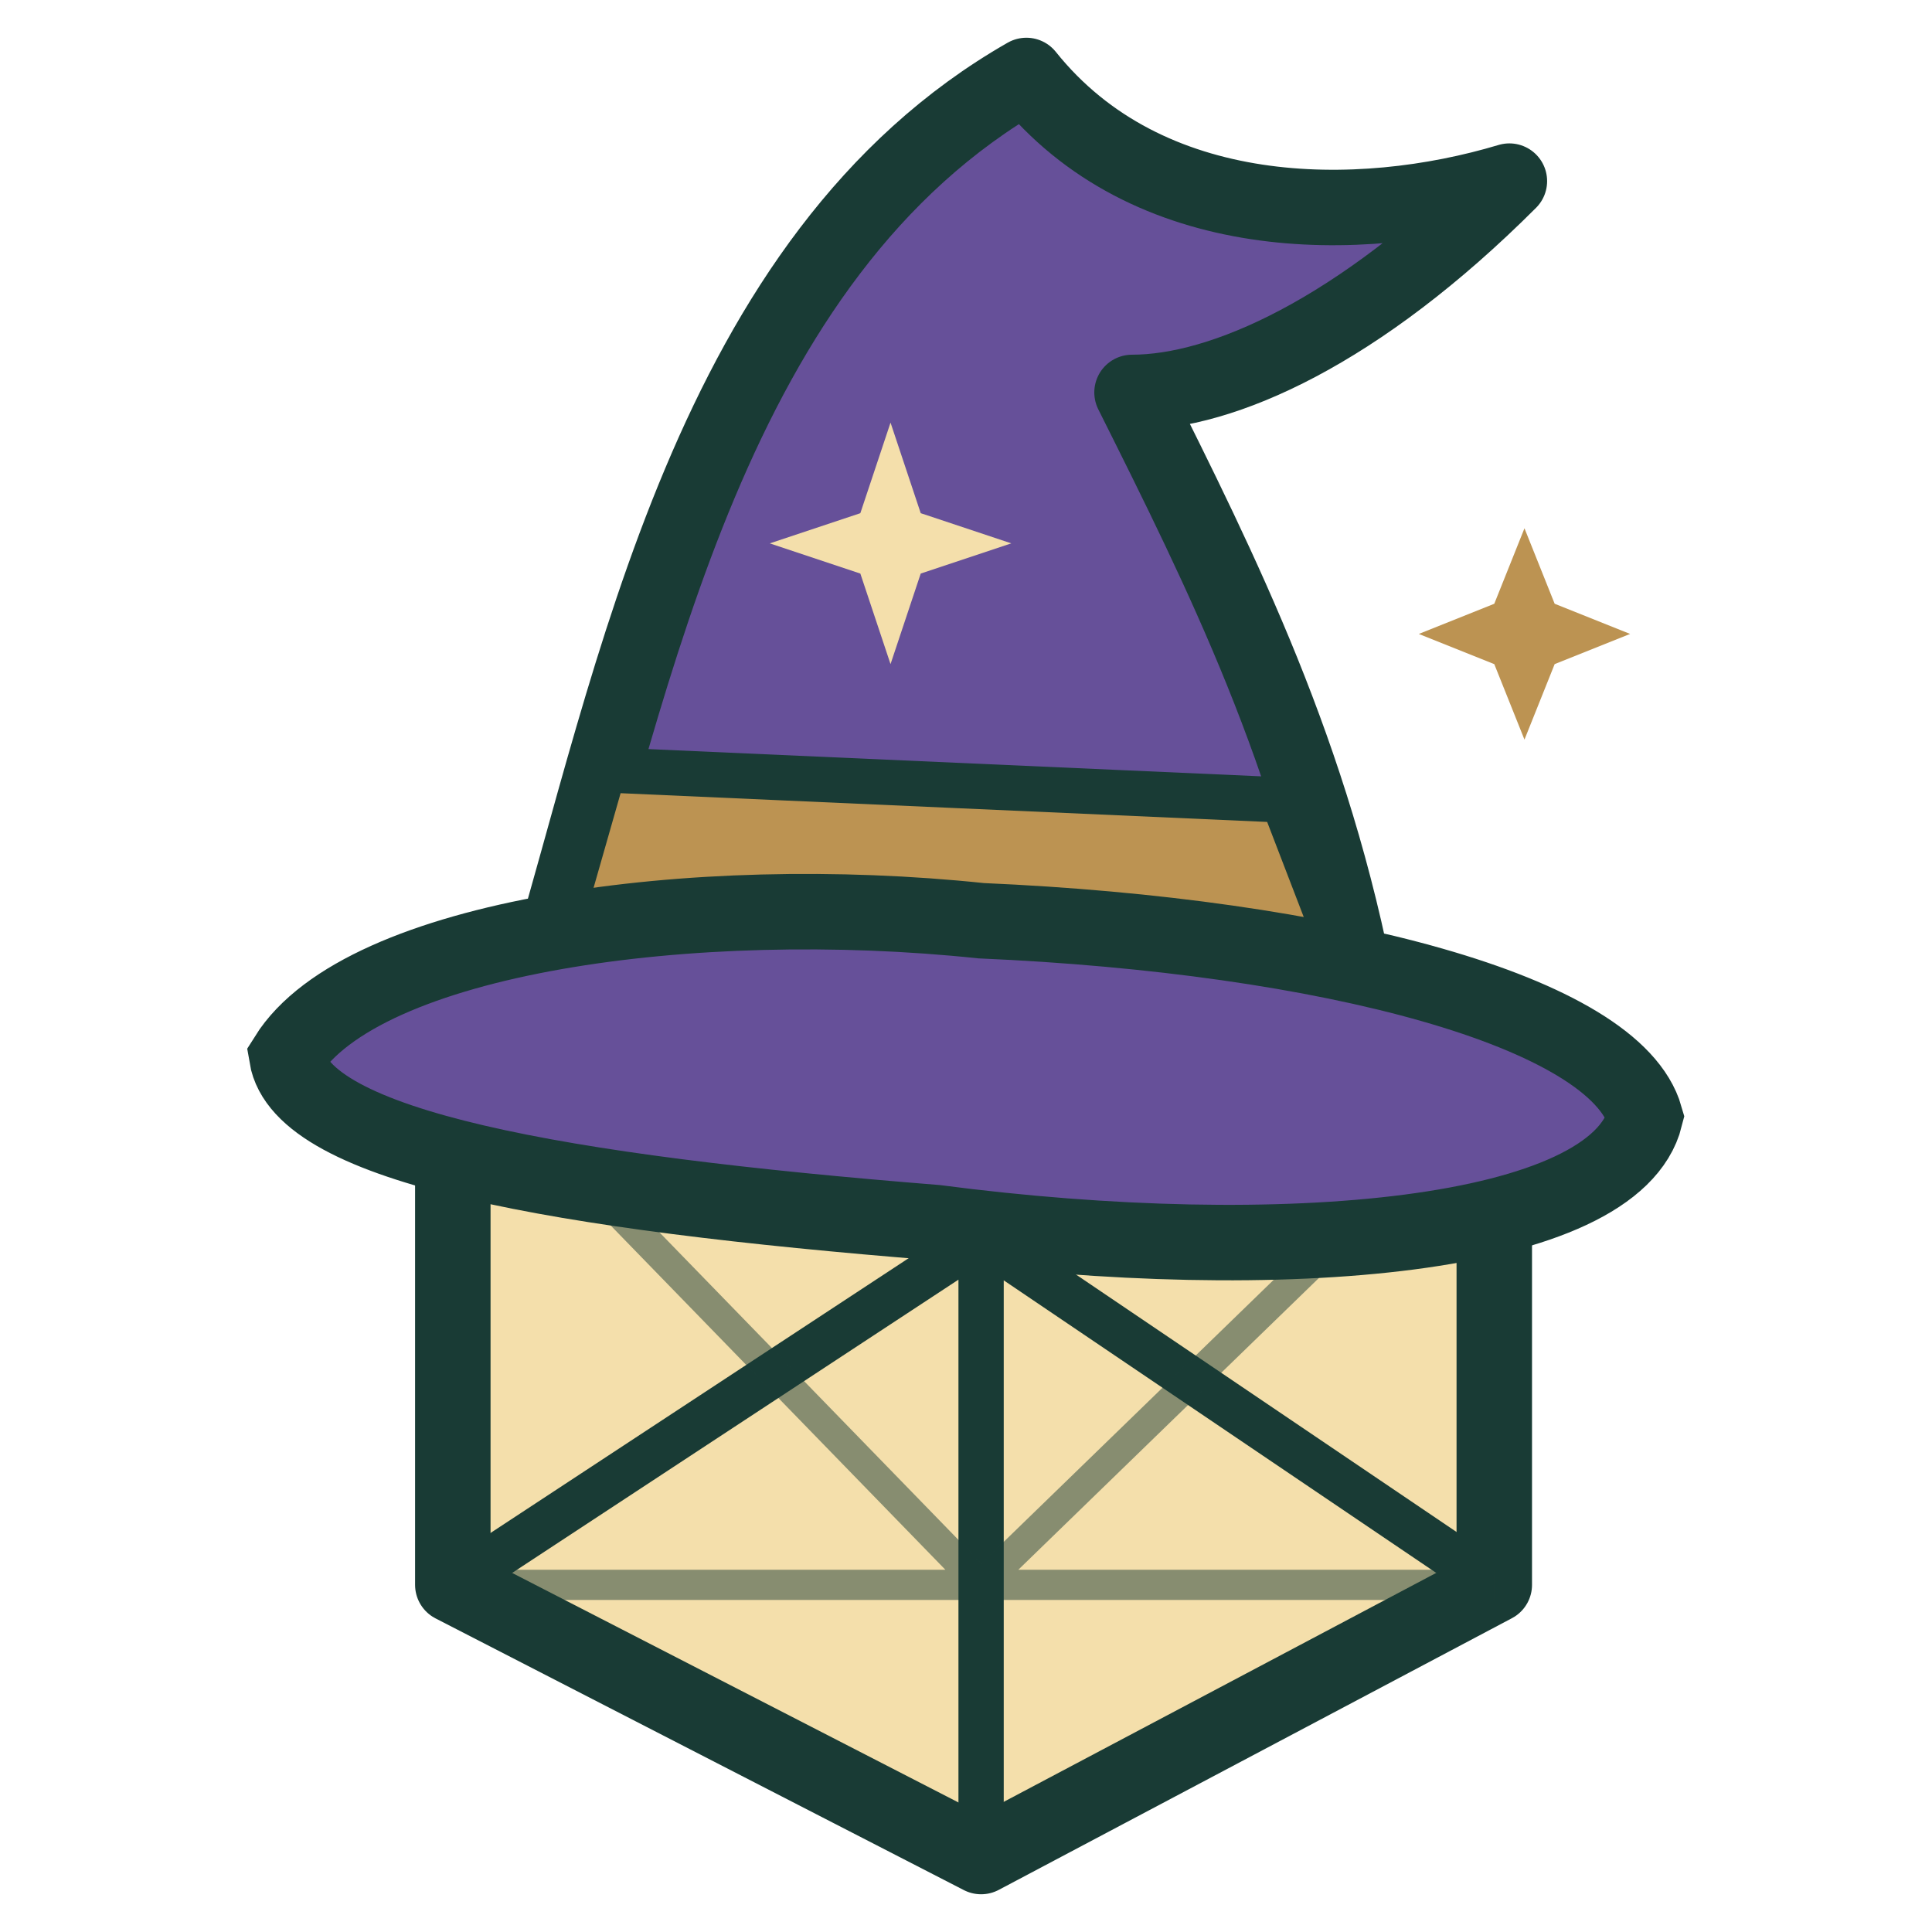
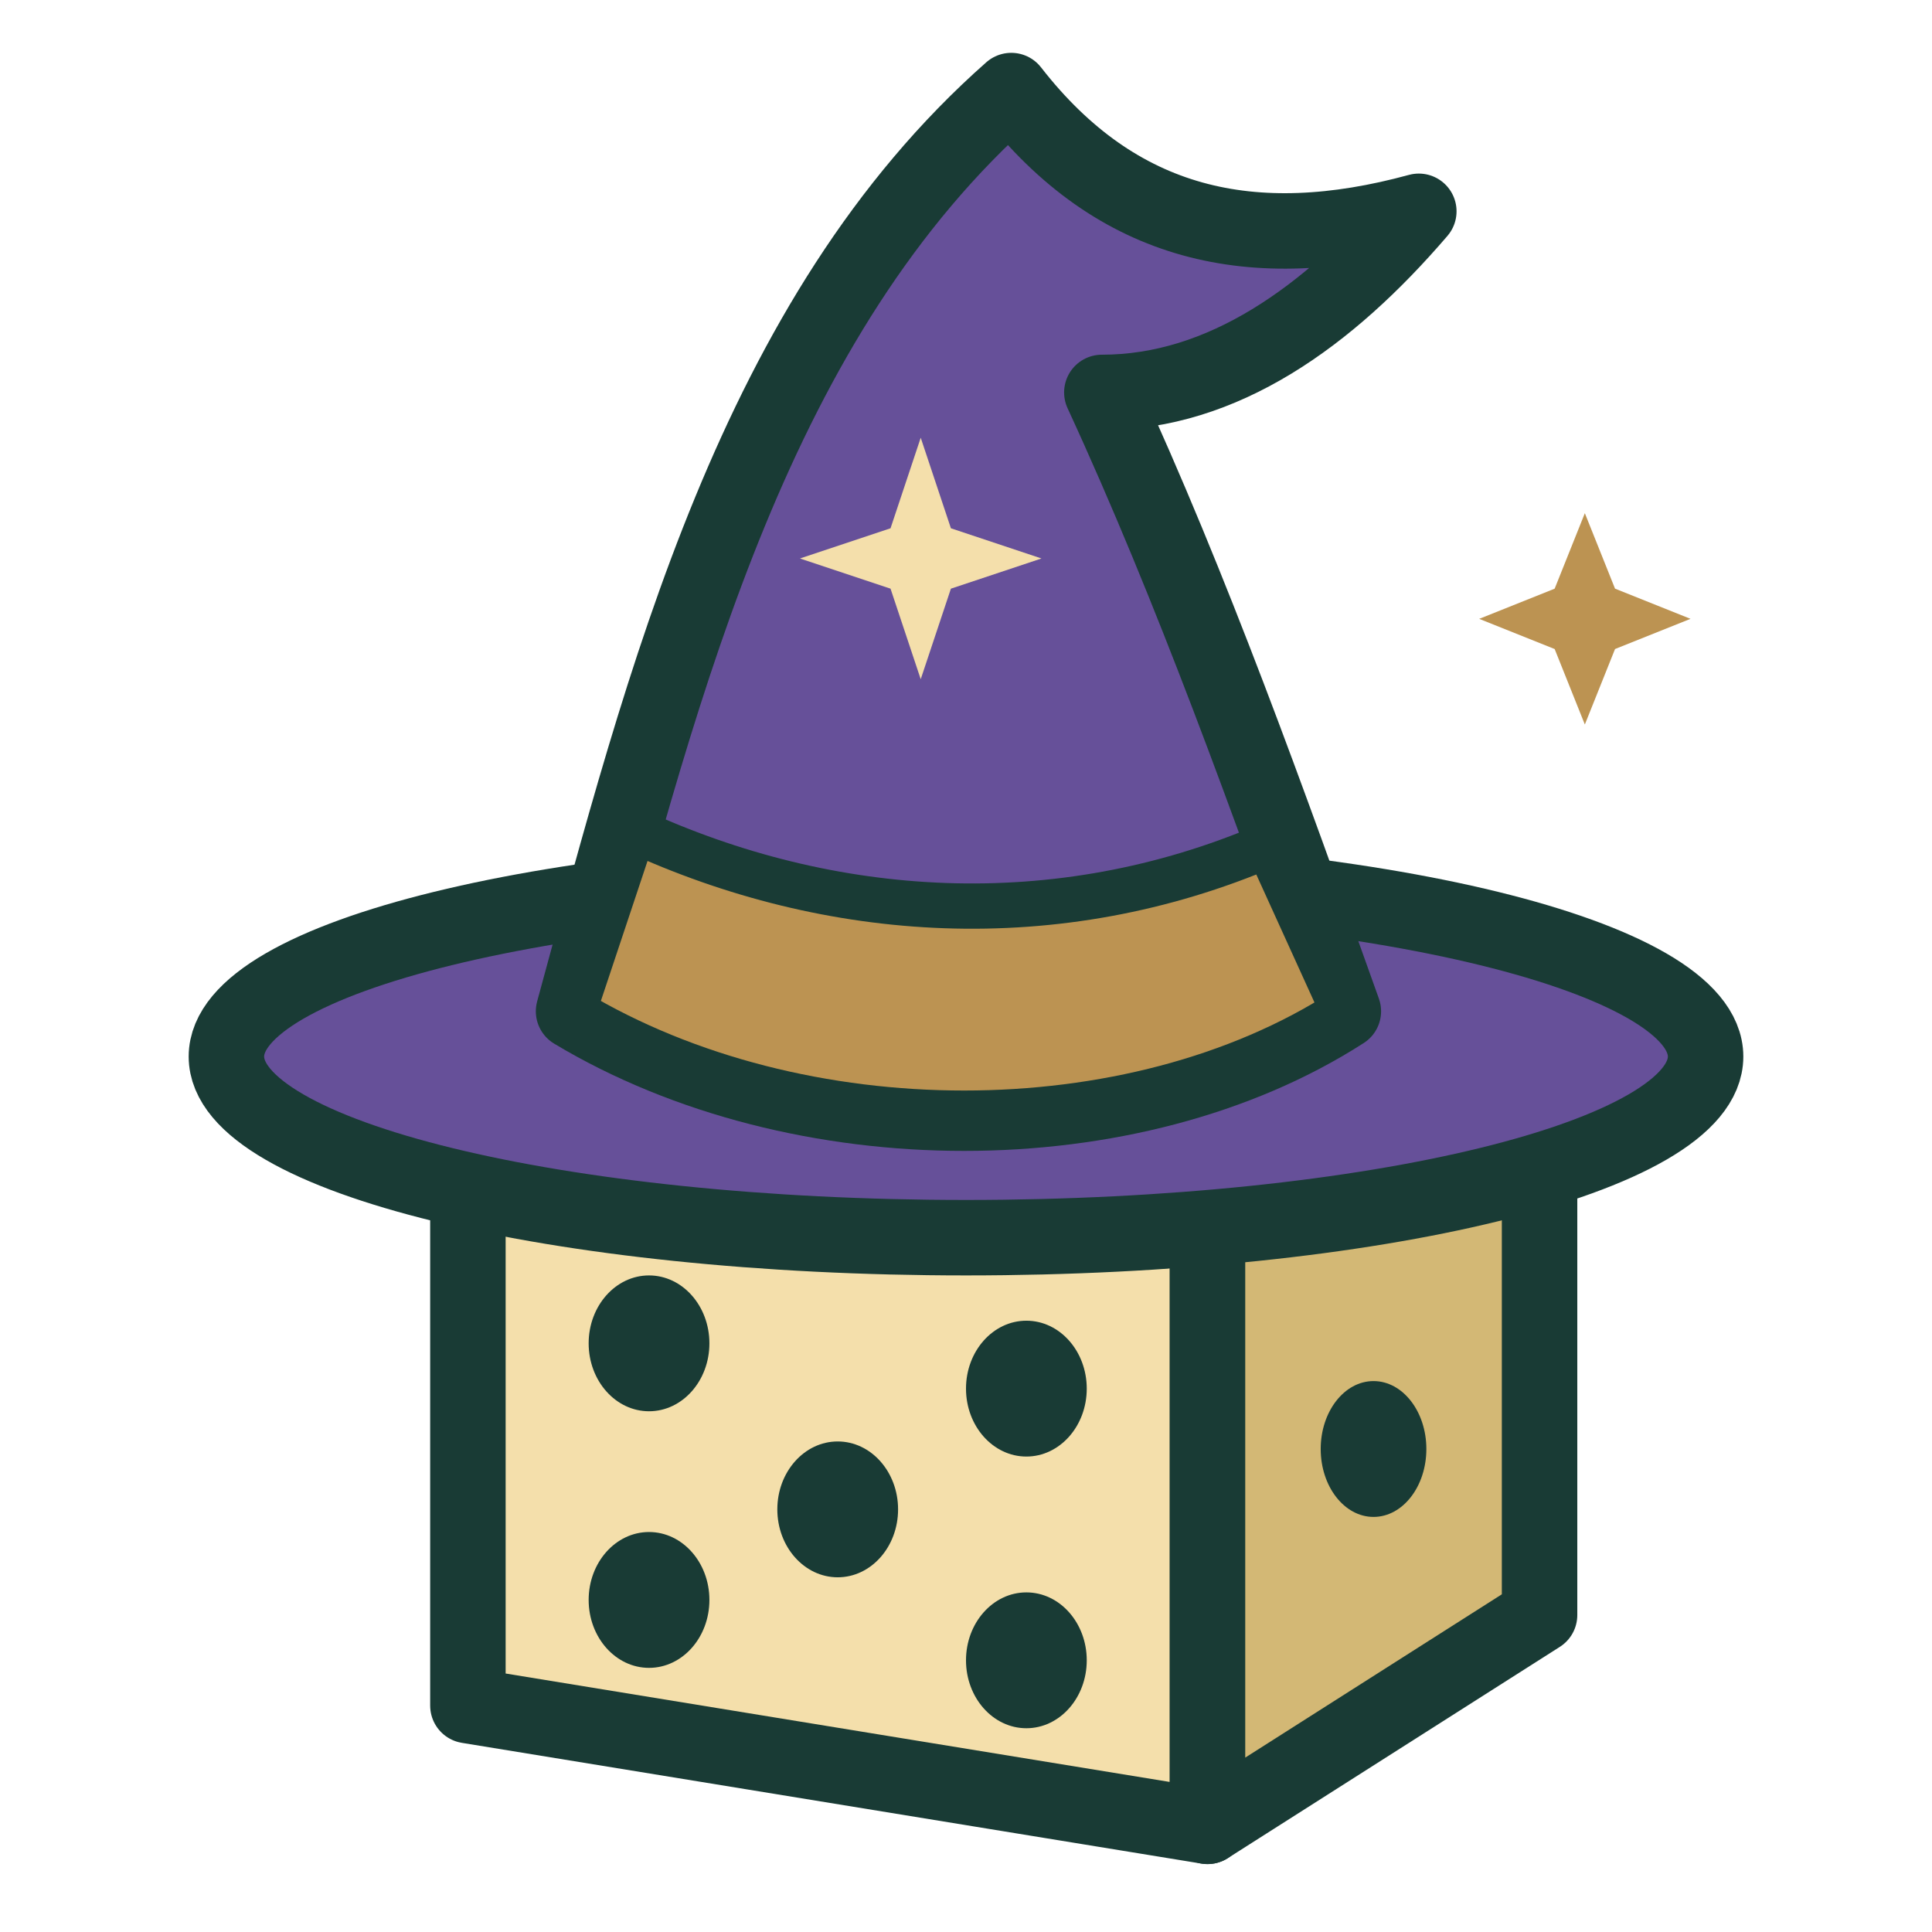
<svg xmlns="http://www.w3.org/2000/svg" viewBox="0 0 128 128" role="img" aria-labelledby="title">
-   <path d="M30 69 64 53 99 72 99 105 65 123 30 105Z" fill="#f4dfab" stroke="#193b35" stroke-width="5" stroke-linejoin="round" />
-   <path d="m30 69 35 13 34-10M30 105l35-23 34 23M65 82v41" fill="none" stroke="#193b35" stroke-width="3" stroke-linejoin="round" />
-   <path d="m30 69 35 36 34-33M30 105h69" fill="none" stroke="#193b35" stroke-width="2" opacity=".5" />
-   <path d="M36 65C42 45 47 17 68 5c8 10 22 10 32 7-10 10-19 14-25 14 6 12 12 24 15 40Z" fill="#665099" stroke="#193b35" stroke-width="5" stroke-linejoin="round" />
-   <path d="m40 51 45 2 5 13-54-1Z" fill="#bc9352" stroke="#193b35" stroke-width="3" />
-   <path d="M19 70c5-8 27-11 46-9 23 1 42 6 44 13-2 8-24 10-47 7-25-2-42-5-43-11Z" fill="#665099" stroke="#193b35" stroke-width="5" />
-   <path d="m59 28 2 6 6 2-6 2-2 6-2-6-6-2 6-2Z" fill="#f4dfab" />
-   <path d="m101 35 2 5 5 2-5 2-2 5-2-5-5-2 5-2Z" fill="#bc9352" />
+   <path d="M31 72 80 78 80 121 31 113Z" fill="#f4dfab" stroke="#193b35" stroke-width="5" stroke-linejoin="round" />
+   <path d="m80 78 22-10v39l-22 14Z" fill="#d3b875" stroke="#193b35" stroke-width="5" stroke-linejoin="round" />
+   <g fill="#193b35">
+     <ellipse cx="43" cy="89" rx="4" ry="4.5" />
+     <ellipse cx="68" cy="92" rx="4" ry="4.5" />
+     <ellipse cx="55.5" cy="100" rx="4" ry="4.5" />
+     <ellipse cx="43" cy="106" rx="4" ry="4.5" />
+     <ellipse cx="68" cy="110" rx="4" ry="4.5" />
+     <ellipse cx="91" cy="96" rx="3.5" ry="4.5" />
+   </g>
+   <ellipse cx="64" cy="70" rx="49" ry="12" fill="#665099" stroke="#193b35" stroke-width="5" />
+   <path d="M38 67C44 45 50 21 67 6c7 9 16 11 27 8-6 7-13 12-21 12 6 13 11 27 16 41-14 9-36 9-51 0Z" fill="#665099" stroke="#193b35" stroke-width="5" stroke-linejoin="round" />
+   <path d="M42 55c13 6 28 7 42 1l5 11c-14 9-36 9-51 0Z" fill="#bc9352" stroke="#193b35" stroke-width="3" stroke-linejoin="round" />
+   <path d="m61 29 2 6 6 2-6 2-2 6-2-6-6-2 6-2Z" fill="#f4dfab" />
+   <path d="m105 34 2 5 5 2-5 2-2 5-2-5-5-2 5-2Z" fill="#bc9352" />
</svg>
